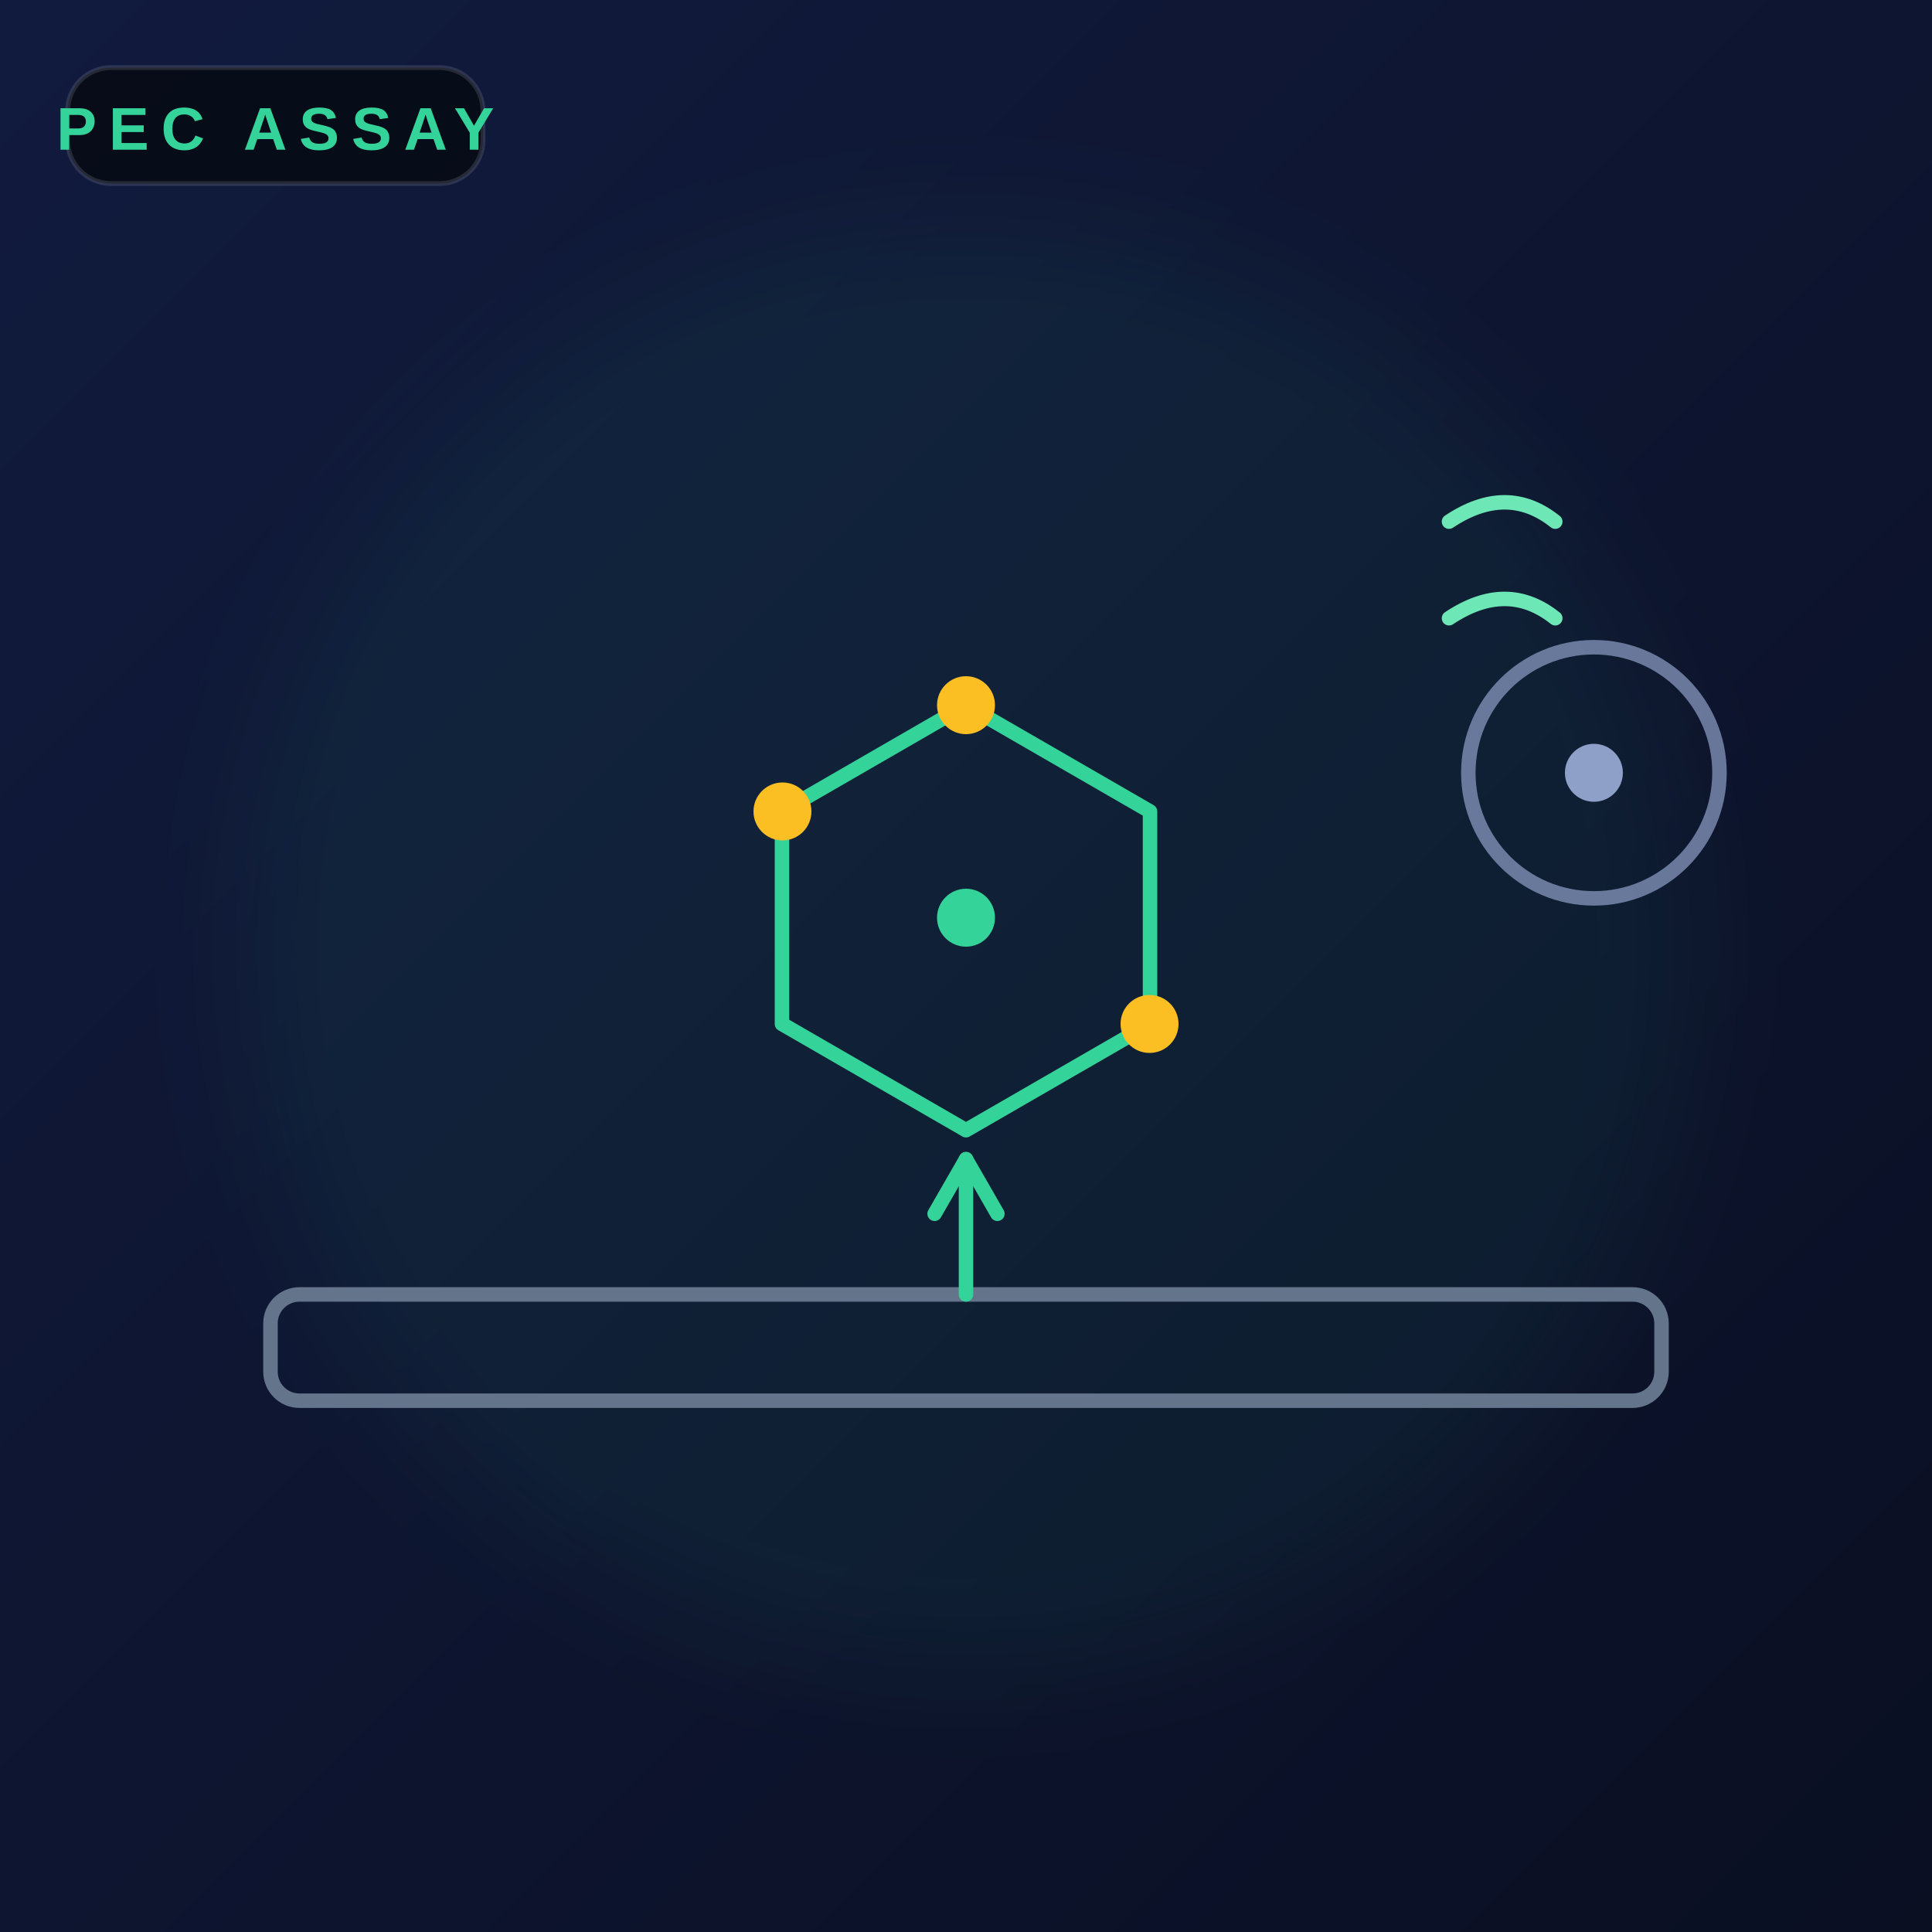
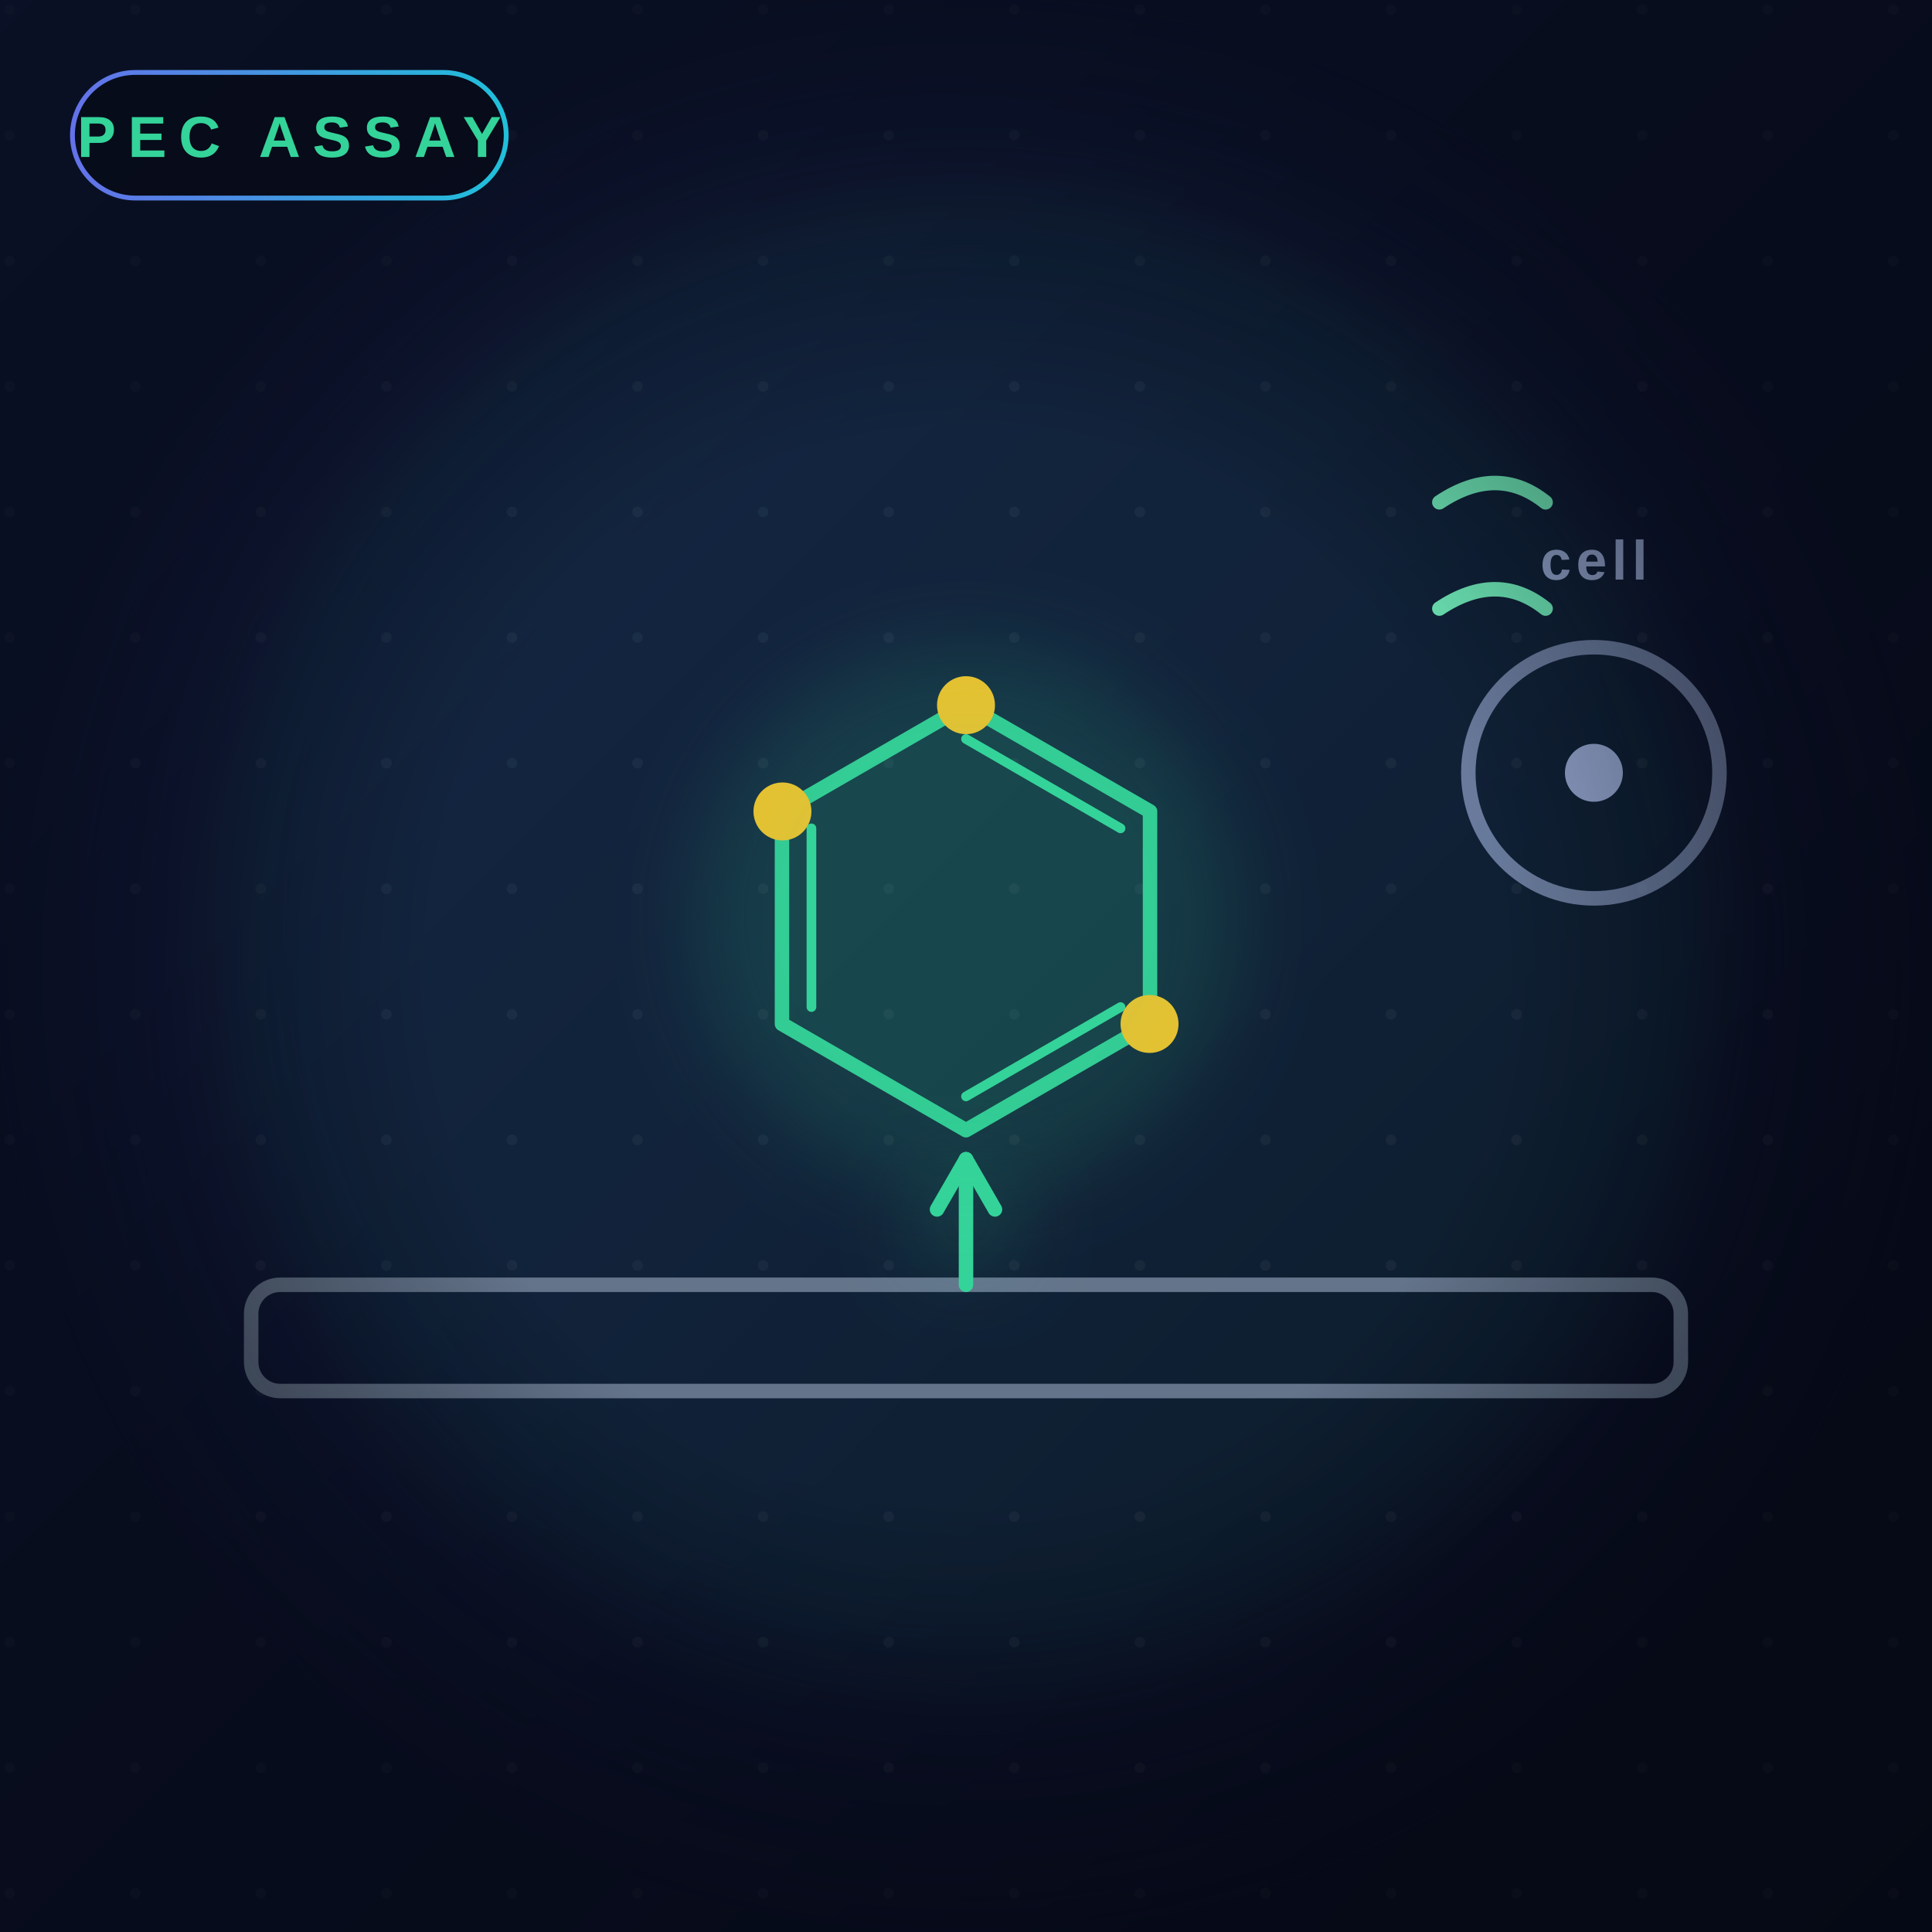
<svg xmlns="http://www.w3.org/2000/svg" viewBox="0 0 400 400" role="img" aria-label="PEC ASSAY schematic">
  <defs>
    <linearGradient id="bg" x1="0" y1="0" x2="1" y2="1">
-       <stop offset="0" stop-color="#111b3e" />
-       <stop offset="1" stop-color="#0a0f22" />
+       <stop offset="0" stop-color="#131e45" />
+       <stop offset="0.55" stop-color="#0d1430" />
+       <stop offset="1" stop-color="#080d1e" />
    </linearGradient>
-     <filter id="f" x="-80%" y="-80%" width="260%" height="260%">
-       <feGaussianBlur stdDeviation="11" />
+     <radialGradient id="core">
+       <stop offset="0" stop-color="#ffffff" stop-opacity="0.95" />
+       <stop offset="1" stop-color="#ffffff" stop-opacity="0" />
+     </radialGradient>
+     <radialGradient id="vig">
+       <stop offset="0.55" stop-color="#000000" stop-opacity="0" />
+       <stop offset="1" stop-color="#04060f" stop-opacity="0.6" />
+     </radialGradient>
+     <linearGradient id="tgb" x1="0" y1="0" x2="1" y2="0">
+       <stop offset="0" stop-color="#6d7cff" />
+       <stop offset="1" stop-color="#22d3ee" />
+     </linearGradient>
+     <pattern id="dots" width="26" height="26" patternUnits="userSpaceOnUse">
+       <circle cx="2" cy="2" r="1.1" fill="#ffffff" opacity="0.045" />
+     </pattern>
+     <filter id="b" x="-80%" y="-80%" width="260%" height="260%">
+       <feGaussianBlur stdDeviation="9" />
    </filter>
  </defs>
  <rect width="400" height="400" fill="url(#bg)" />
-   <circle cx="200" cy="196" r="150" fill="#34d399" opacity="0.06" filter="url(#f)" />
-   <g stroke-linecap="round">
-     <rect x="56" y="268" width="288" height="22" rx="6" fill="none" stroke="#64748b" stroke-width="3" />
-     <path d="M238.1 212 L200 234 L161.9 212 L161.9 168 L200 146 L238.1 168 Z" fill="none" stroke="#34d399" stroke-opacity="1" stroke-width="3" stroke-linejoin="round" />
-     <circle cx="200" cy="190" r="6" fill="#34d399" opacity="1" />
-     <circle cx="200" cy="146" r="6" fill="#fbbf24" opacity="1" />
-     <circle cx="162" cy="168" r="6" fill="#fbbf24" opacity="1" />
-     <circle cx="238" cy="212" r="6" fill="#fbbf24" opacity="1" />
-     <line x1="200" y1="268" x2="200" y2="240" stroke="#34d399" stroke-opacity="1" stroke-width="3" stroke-linecap="round" />
-     <path d="M200 240l6.5 11.3M200 240l-6.5 11.3" stroke="#34d399" stroke-width="3" stroke-linecap="round" fill="none" opacity="1" />
-     <circle cx="330" cy="160" r="26" fill="none" stroke="#8fa0c8" stroke-opacity="0.7" stroke-width="3" />
-     <circle cx="330" cy="160" r="6" fill="#8fa0c8" opacity="1" />
-     <path d="M300 108 q 12 -8 22 0 M300 128 q 12 -8 22 0" stroke="#6ee7b7" stroke-width="3" fill="none" stroke-linecap="round" />
-   </g>
+   <rect width="400" height="400" fill="url(#dots)" />
+   <circle cx="200" cy="192" r="155" fill="#34d399" opacity="0.07" filter="url(#b)" />
+   <rect x="52" y="266" width="296" height="22" rx="6" fill="none" stroke="#64748b" stroke-width="3" />
+   <path d="M238.1 212 L200 234 L161.9 212 L161.9 168 L200 146 L238.1 168 Z" fill="#34d399" fill-opacity="0.07" stroke="#34d399" stroke-opacity="0.95" stroke-width="3" stroke-linejoin="round" />
+   <path d="M232.0 208.5 L200.0 227.0" stroke="#34d399" stroke-opacity="1" stroke-width="2" stroke-linecap="round" />
+   <path d="M168.0 208.5 L168.0 171.5" stroke="#34d399" stroke-opacity="1" stroke-width="2" stroke-linecap="round" />
+   <path d="M200.0 153.0 L232.0 171.5" stroke="#34d399" stroke-opacity="1" stroke-width="2" stroke-linecap="round" />
+   <circle cx="200" cy="146" r="6" fill="#fbbf24" opacity="1" />
+   <circle cx="162" cy="168" r="6" fill="#fbbf24" opacity="1" />
+   <circle cx="238" cy="212" r="6" fill="#fbbf24" opacity="1" />
+   <circle cx="200" cy="253" r="10" fill="#34d399" opacity="0.18" filter="url(#b)" />
+   <line x1="200" y1="266" x2="200" y2="240" stroke="#34d399" stroke-opacity="1" stroke-width="3" stroke-linecap="round" />
+   <path d="M200 240l6.0 10.4M200 240l-6.0 10.4" stroke="#34d399" stroke-width="3" stroke-linecap="round" fill="none" opacity="1" />
+   <circle cx="330" cy="160" r="26" fill="none" stroke="#8fa0c8" stroke-opacity="0.7" stroke-width="3" />
+   <circle cx="330" cy="160" r="6" fill="#8fa0c8" opacity="1" />
+   <path d="M298 104 q 12 -8 22 0 M298 126 q 12 -8 22 0" stroke="#6ee7b7" stroke-width="3" fill="none" stroke-linecap="round" />
+   <text x="330" y="120" font-family="Segoe UI, Arial, sans-serif" font-size="11.5" font-weight="600" letter-spacing="1" fill="#8fa0c8" text-anchor="middle">cell</text>
+   <circle cx="200" cy="190" r="56" fill="#34d399" opacity="0.15" filter="url(#b)" />
+   <rect width="400" height="400" fill="url(#vig)" />
  <g>
-     <rect x="14" y="14" rx="9" width="86" height="24" fill="#060913" opacity="0.85" stroke="#ffffff" stroke-opacity="0.14" />
-     <text x="57" y="31" font-family="Segoe UI, Arial, sans-serif" font-size="12.5" font-weight="700" letter-spacing="2.5" fill="#34d399" text-anchor="middle">PEC ASSAY</text>
+     <rect x="15" y="15" rx="13" width="89.8" height="26" fill="#070b1a" opacity="0.9" stroke="url(#tgb)" stroke-width="1" />
+     <text x="59.9" y="32.5" font-family="Segoe UI, Arial, sans-serif" font-size="12" font-weight="700" letter-spacing="2.5" fill="#34d399" text-anchor="middle">PEC ASSAY</text>
  </g>
</svg>
